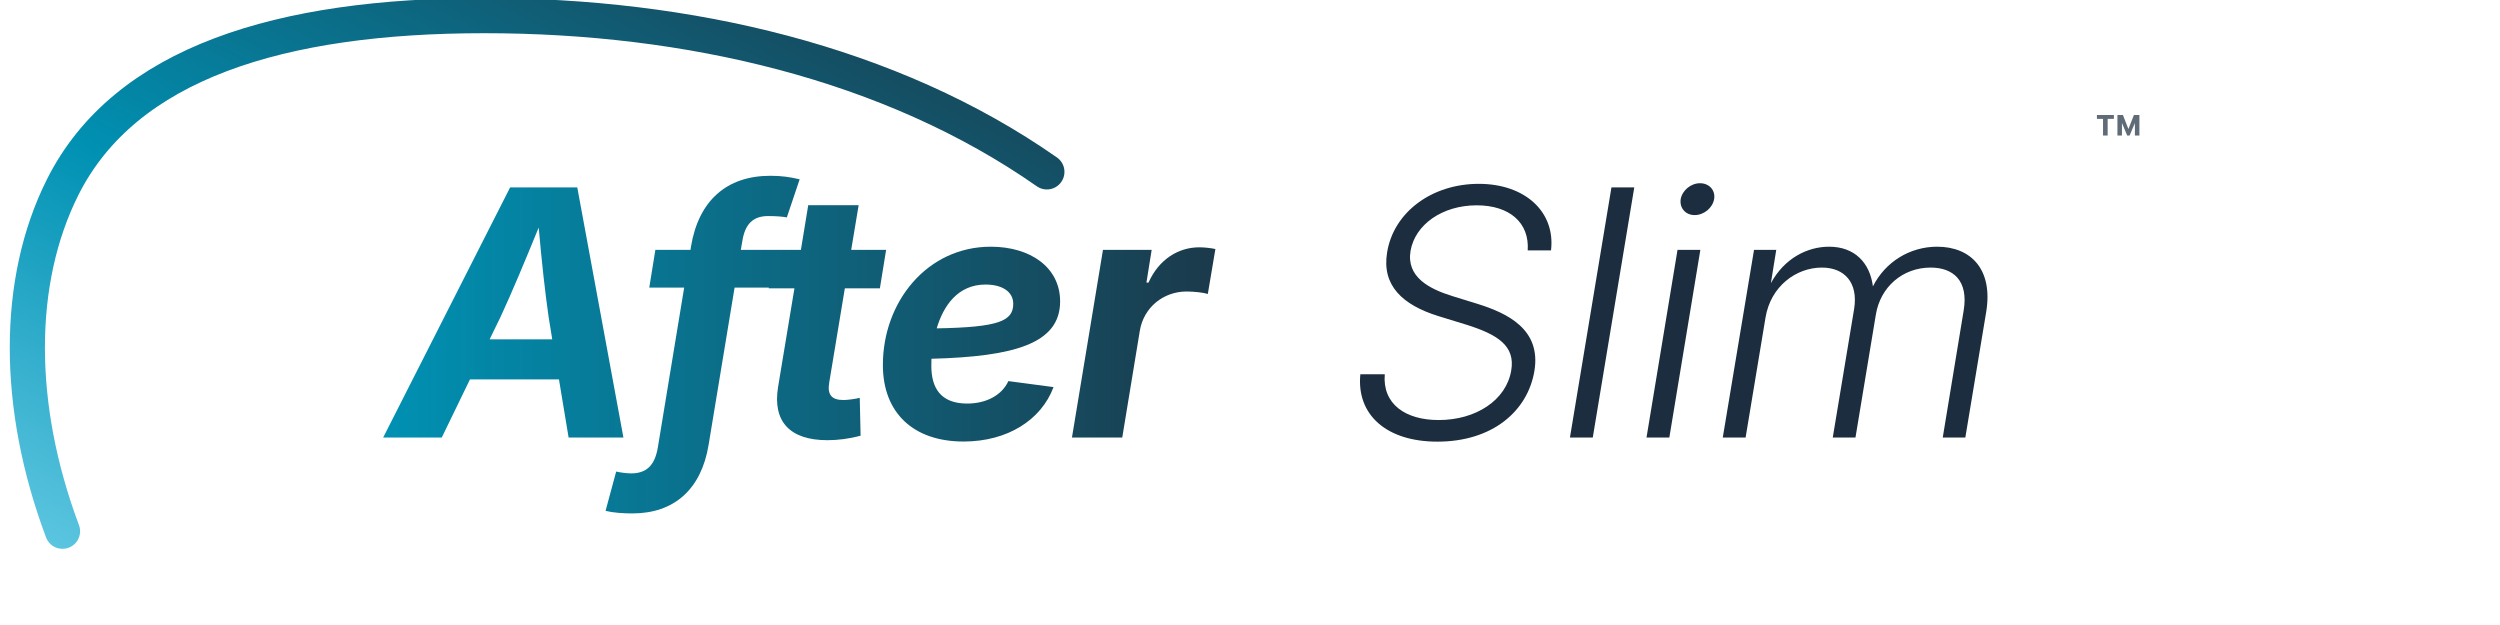
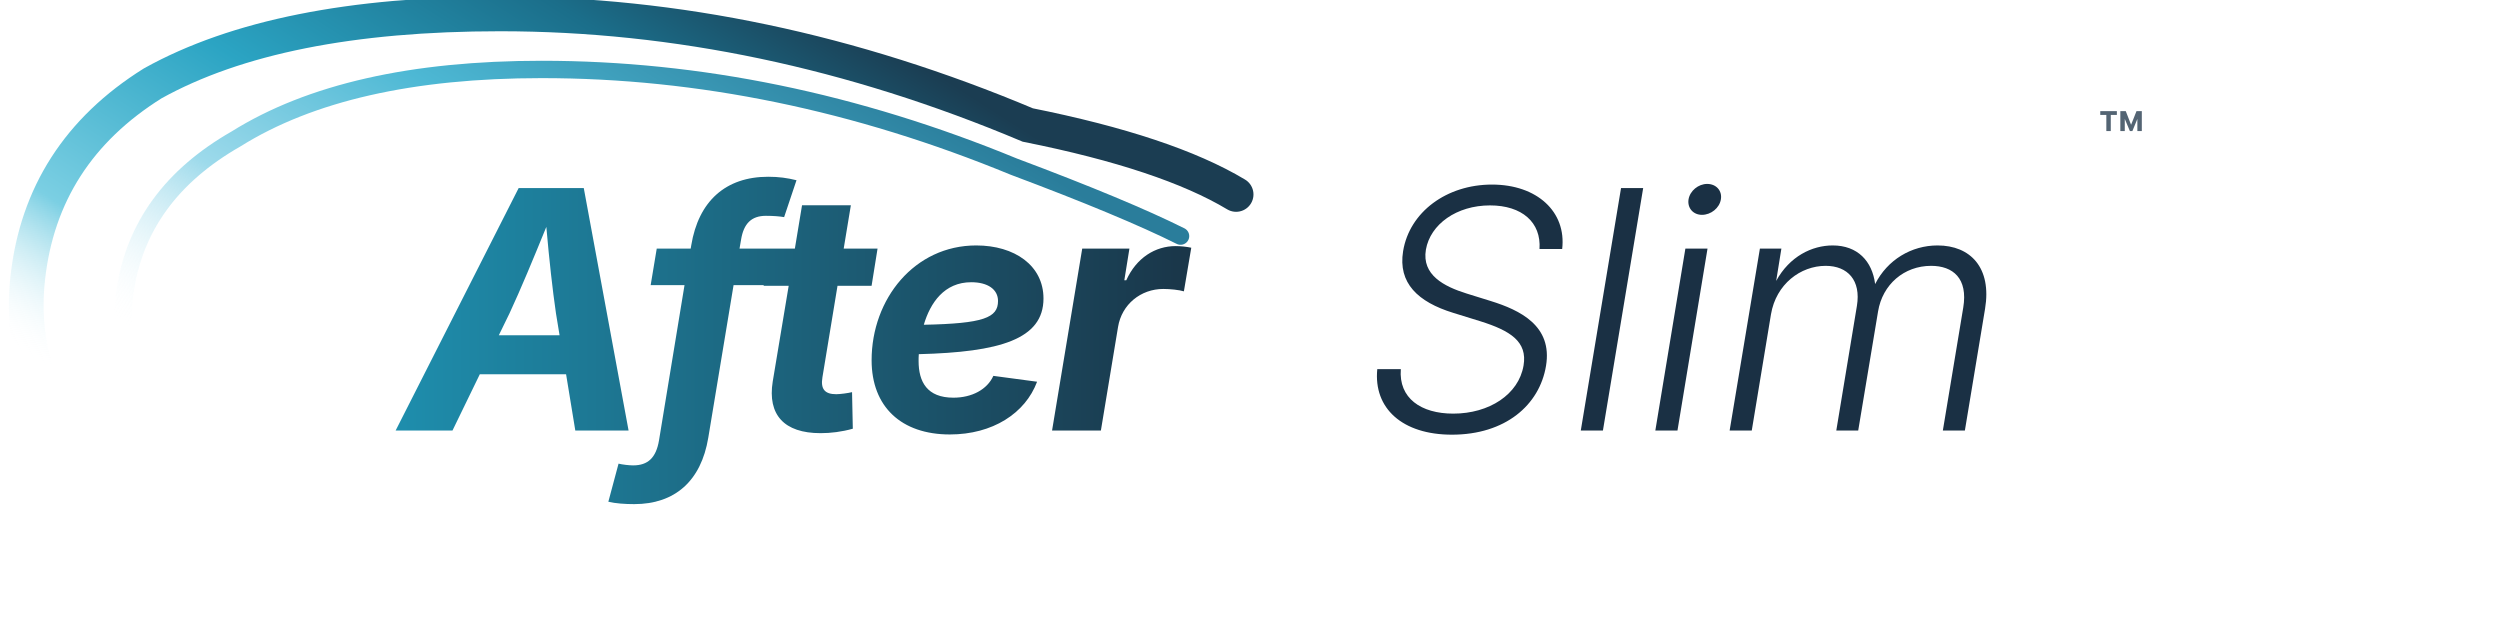
- <svg xmlns="http://www.w3.org/2000/svg" viewBox="0 0 320 80" fill="none">
+ <svg xmlns="http://www.w3.org/2000/svg" viewBox="0 0 360 90" fill="none">
  <defs>
-     <linearGradient id="swoosh" x1="0" y1="1" x2="1" y2="0">
-       <stop offset="0%" stop-color="#5BC5E0" />
-       <stop offset="40%" stop-color="#0091B3" />
-       <stop offset="100%" stop-color="#1B3A4B" />
+     <linearGradient id="swoosh-outer" x1="0" y1="0.7" x2="0.8" y2="0.2">
+       <stop offset="0%" stop-color="#FFFFFF" stop-opacity="0" />
+       <stop offset="20%" stop-color="#7BCFE3" />
+       <stop offset="50%" stop-color="#2BA4C3" />
+       <stop offset="80%" stop-color="#1B6E8A" />
+       <stop offset="100%" stop-color="#1B3D52" />
    </linearGradient>
-     <linearGradient id="textAfter" x1="0" y1="0.5" x2="1" y2="0.5">
-       <stop offset="0%" stop-color="#0091B3" />
-       <stop offset="100%" stop-color="#1B3A4B" />
+     <linearGradient id="swoosh-inner" x1="0.1" y1="0.8" x2="0.9" y2="0.3">
+       <stop offset="0%" stop-color="#FFFFFF" stop-opacity="0" />
+       <stop offset="30%" stop-color="#9DDAEB" />
+       <stop offset="60%" stop-color="#4DB8D4" />
+       <stop offset="100%" stop-color="#2A7D9B" />
+     </linearGradient>
+     <linearGradient id="text-gradient" x1="0" y1="0.5" x2="1" y2="0.5">
+       <stop offset="0%" stop-color="#1E8EAD" />
+       <stop offset="100%" stop-color="#1A3548" />
    </linearGradient>
  </defs>
-   <path d="M8 68 C2 52, 2 36, 8 24 C16 8, 36 2, 62 2 C88 2, 114 8, 134 22" fill="none" stroke="url(#swoosh)" stroke-width="4.5" stroke-linecap="round" />
-   <text x="50" y="56" font-family="'Inter', 'Segoe UI', 'Helvetica Neue', Arial, sans-serif" font-size="44" font-weight="700" font-style="italic" fill="url(#textAfter)" letter-spacing="-1">After</text>
-   <text x="172" y="56" font-family="'Inter', 'Segoe UI', 'Helvetica Neue', Arial, sans-serif" font-size="44" font-weight="300" font-style="italic" fill="#1B2D3E" letter-spacing="-0.5">Slim</text>
-   <text x="268" y="22" font-family="'Inter', Arial, sans-serif" font-size="10" font-weight="600" fill="#1B2D3E" opacity="0.7">™</text>
+   <path d="M18 72 Q2 58, 4 40 Q6 22, 22 12 Q40 2, 72 2 Q110 2, 148 18 Q168 22, 178 28" fill="none" stroke="url(#swoosh-outer)" stroke-width="5" stroke-linecap="round" />
+   <path d="M30 68 Q16 56, 18 42 Q20 28, 34 20 Q50 10, 78 10 Q112 10, 146 24 Q162 30, 170 34" fill="none" stroke="url(#swoosh-inner)" stroke-width="2.5" stroke-linecap="round" />
+   <text x="58" y="62" font-family="'Inter', 'Segoe UI', 'Helvetica Neue', Arial, sans-serif" font-size="48" font-weight="700" font-style="italic" fill="url(#text-gradient)" letter-spacing="-1.5">After</text>
+   <text x="196" y="62" font-family="'Inter', 'Segoe UI', 'Helvetica Neue', Arial, sans-serif" font-size="48" font-weight="300" font-style="italic" fill="#1A3044" letter-spacing="-0.5">Slim</text>
+   <text x="302" y="24" font-family="'Inter', Arial, sans-serif" font-size="11" font-weight="600" fill="#1A3044" opacity="0.75">™</text>
</svg>
